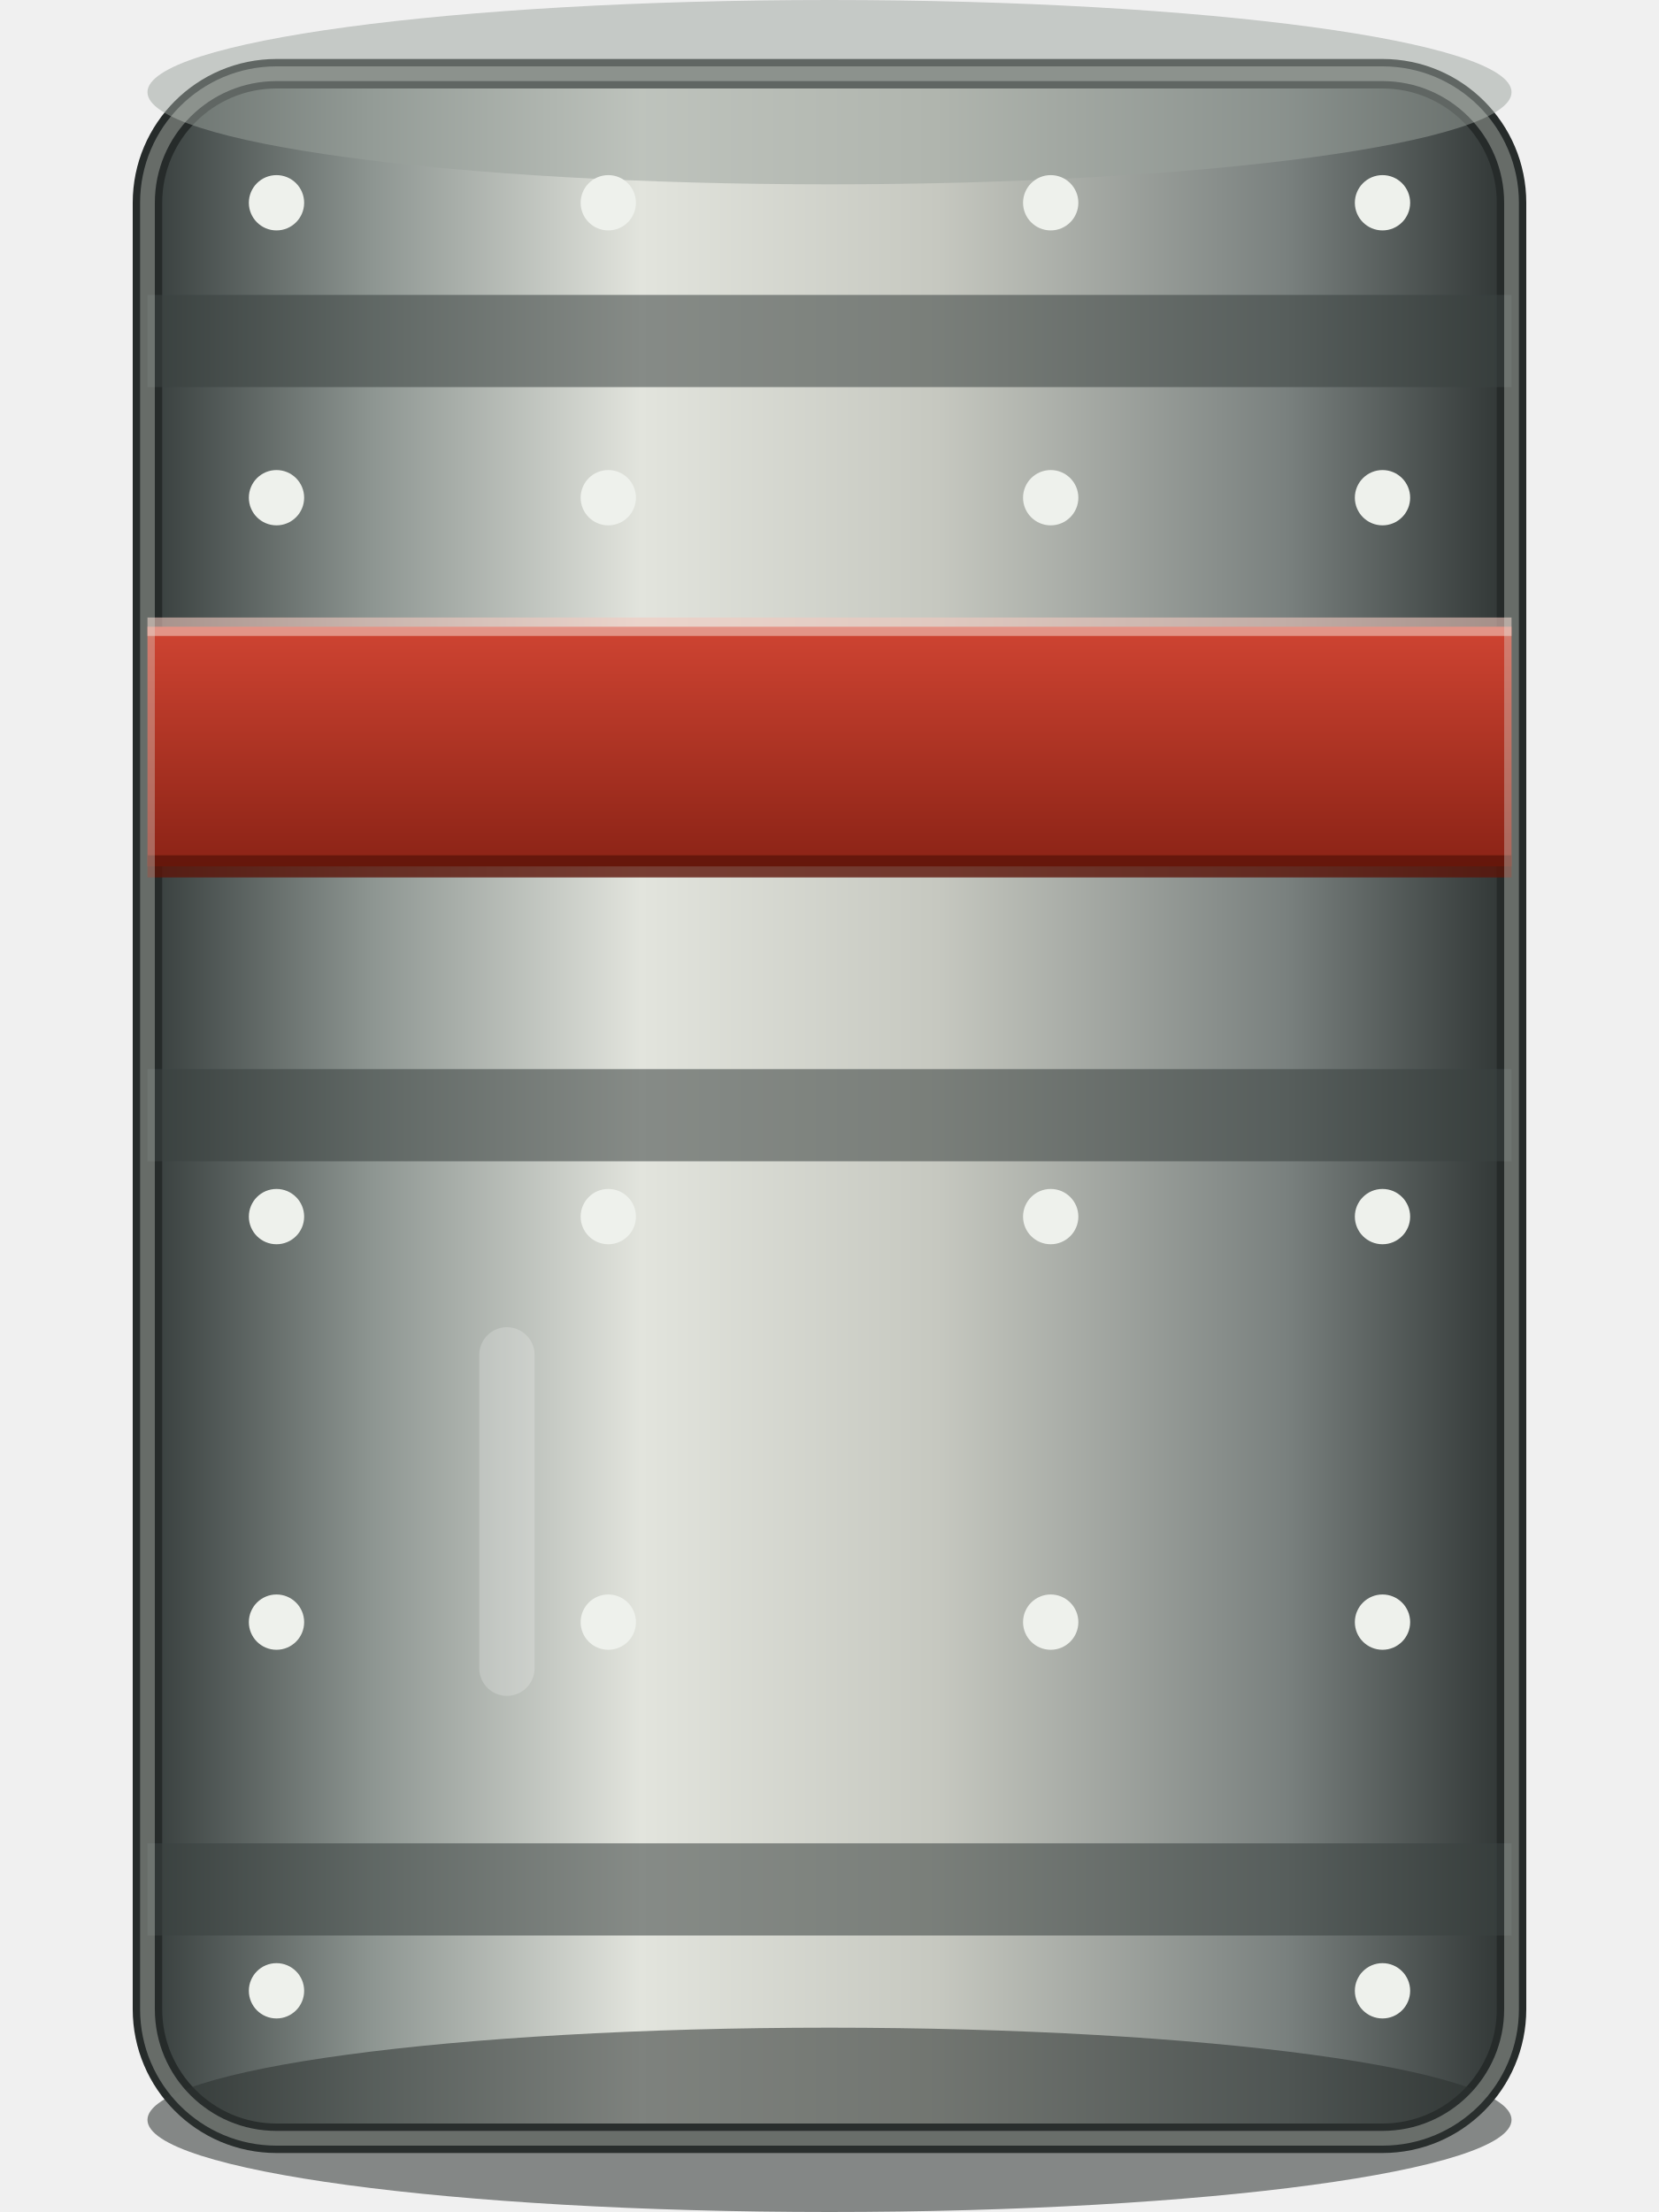
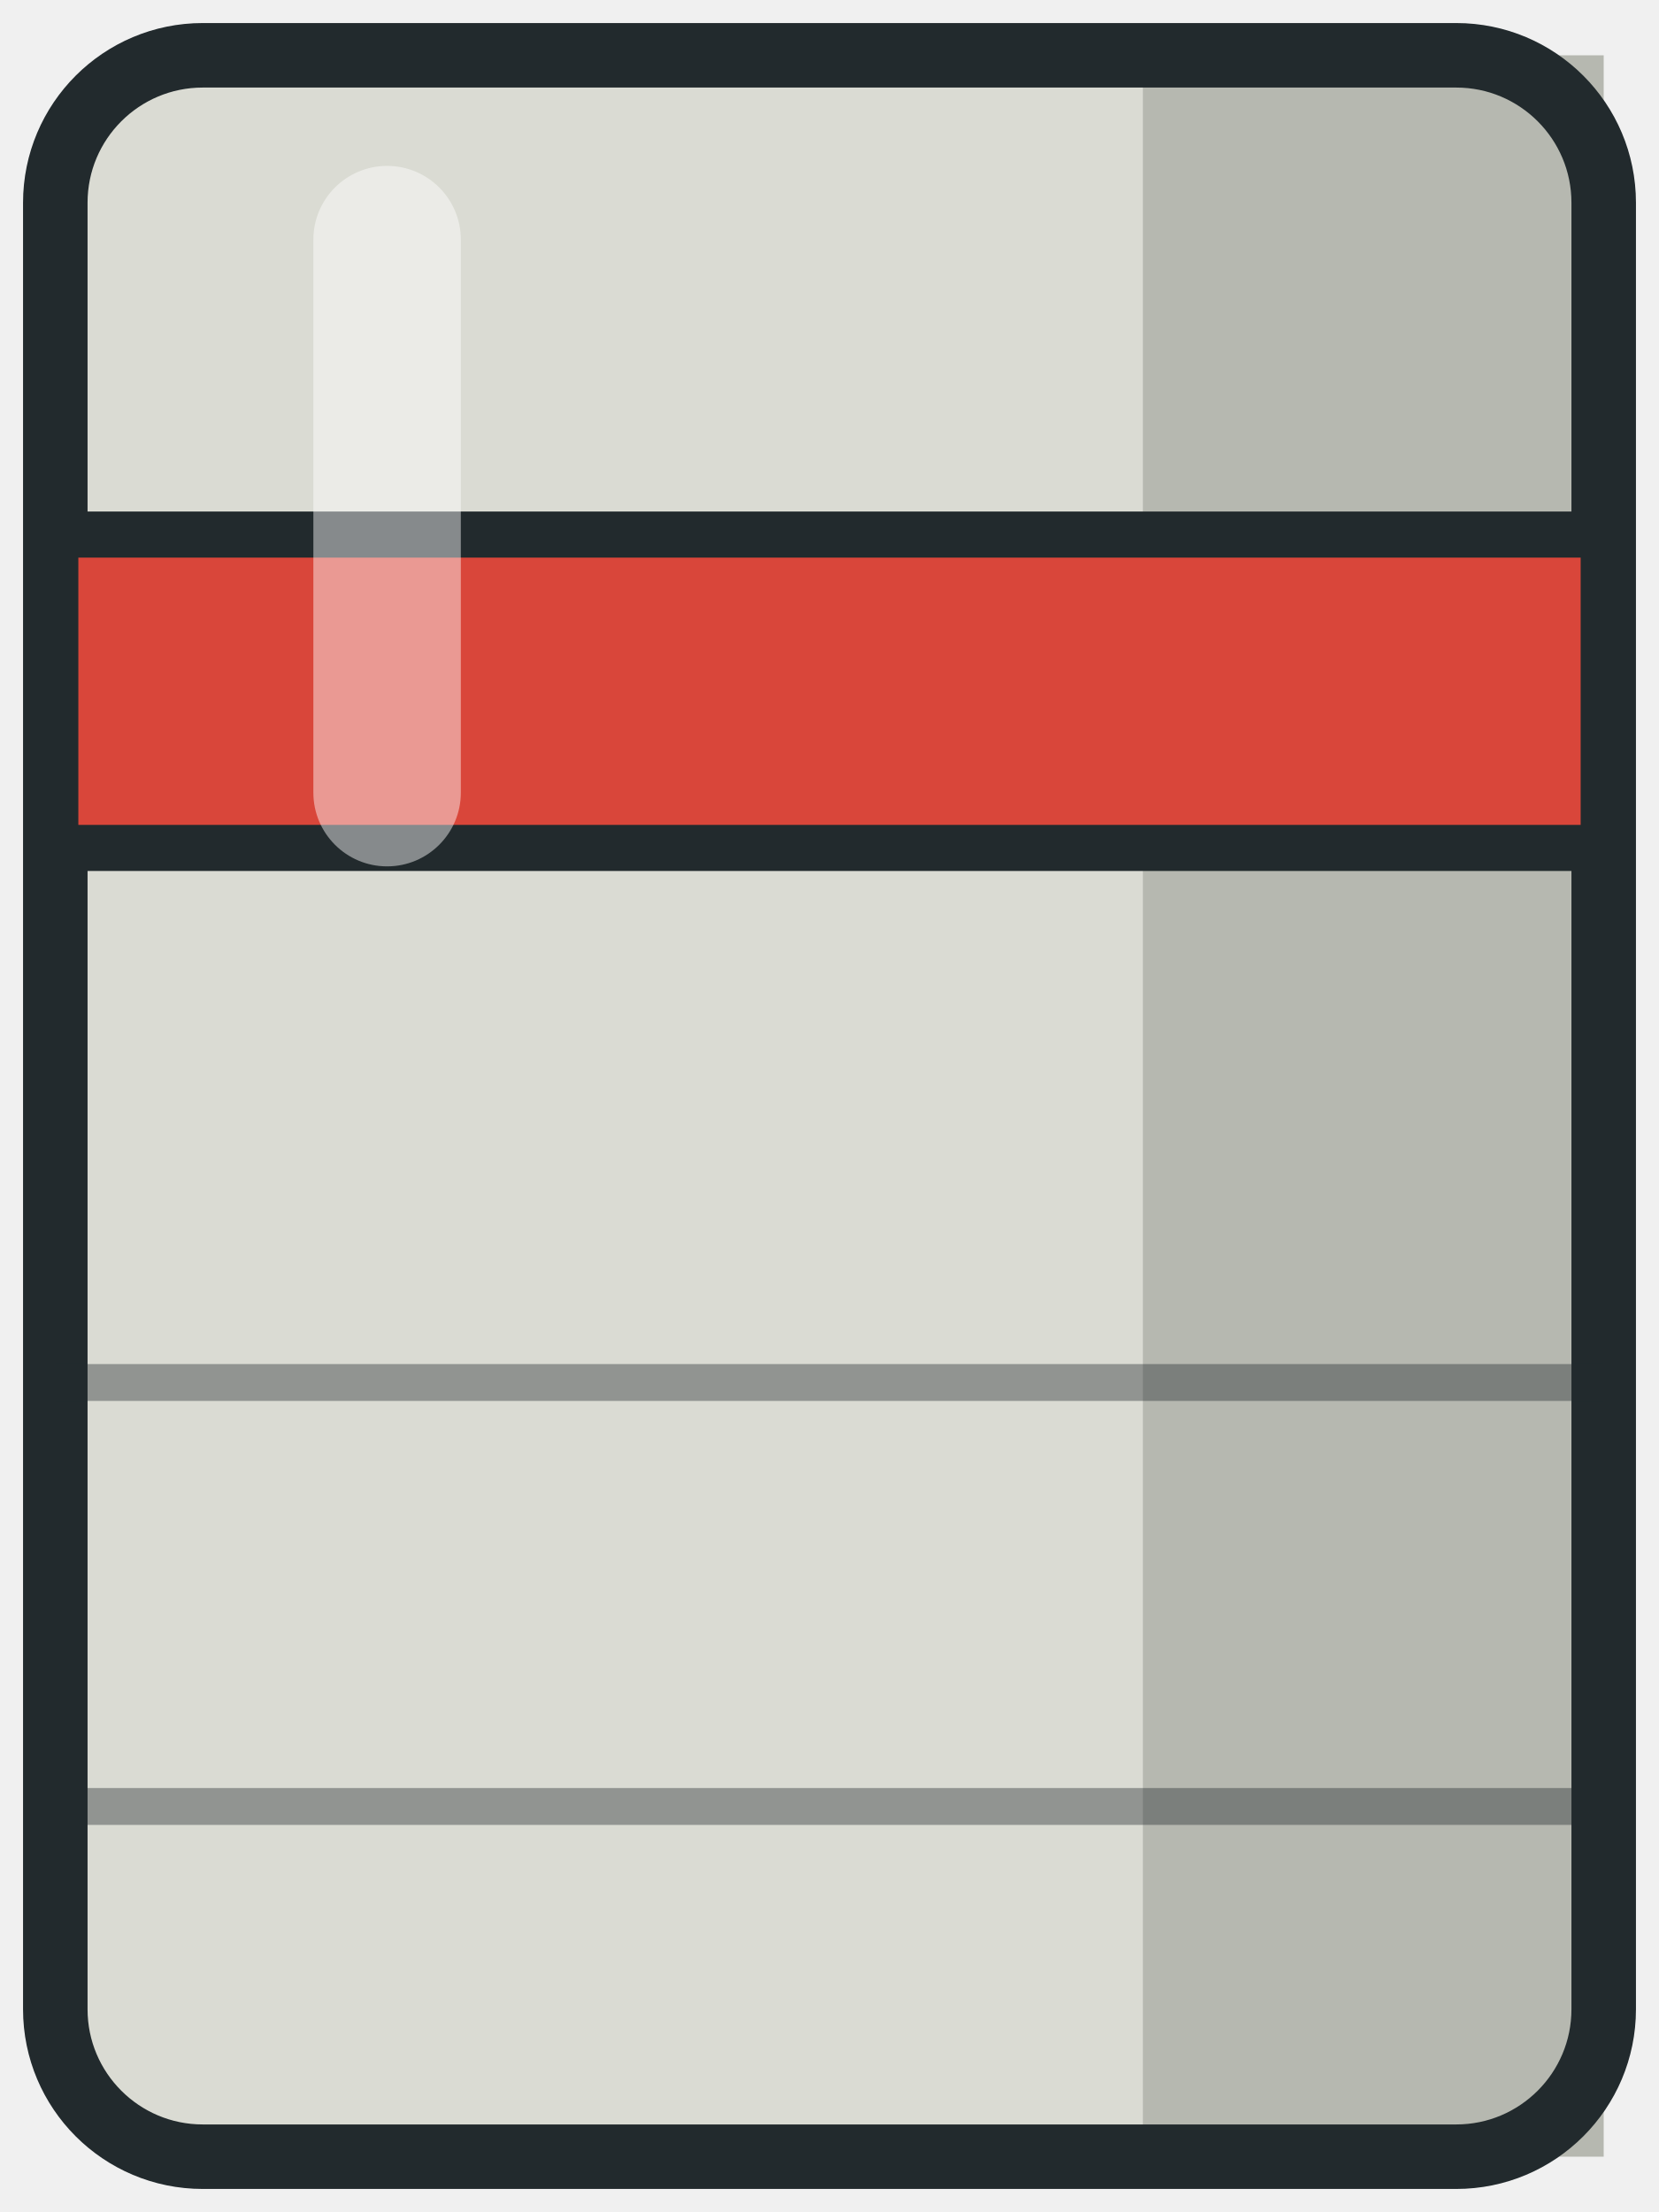
- <svg xmlns="http://www.w3.org/2000/svg" width="90" height="120" viewBox="0 0 90 120">
-   <defs>
-     <linearGradient id="m" x1="0" y1="0" x2="1" y2="0">
-       <stop offset="0" stop-color="#39403f" />
-       <stop offset="0.16" stop-color="#8d9591" />
-       <stop offset="0.36" stop-color="#e2e4dd" />
-       <stop offset="0.58" stop-color="#c6c8c0" />
-       <stop offset="0.84" stop-color="#79807e" />
-       <stop offset="1" stop-color="#313736" />
-     </linearGradient>
-     <linearGradient id="red" x1="0" y1="0" x2="0" y2="1">
-       <stop offset="0" stop-color="#cf4432" />
-       <stop offset="1" stop-color="#8b2316" />
-     </linearGradient>
-   </defs>
-   <rect x="8" y="4" width="74" height="112" rx="7" fill="url(#m)" stroke="#262b2a" stroke-width="1.6" />
-   <ellipse cx="45" cy="5" rx="37" ry="5" fill="#9aa19c" opacity="0.5" />
-   <ellipse cx="45" cy="115" rx="37" ry="5" fill="#2c3130" opacity="0.55" />
-   <rect x="8" y="16" width="74" height="5" fill="#3a4140" opacity="0.55" />
-   <rect x="8" y="58" width="74" height="5" fill="#3a4140" opacity="0.55" />
-   <rect x="8" y="100" width="74" height="5" fill="#3a4140" opacity="0.55" />
-   <rect x="8" y="34" width="74" height="13" fill="url(#red)" />
-   <line x1="8" y1="34" x2="82" y2="34" stroke="#f2c9c0" stroke-width="1" opacity="0.6" />
-   <line x1="8" y1="47" x2="82" y2="47" stroke="#5d1409" stroke-width="1.2" opacity="0.8" />
-   <g fill="#eef1ec">
-     <circle cx="15" cy="11" r="1.5" />
-     <circle cx="33" cy="11" r="1.5" />
-     <circle cx="57" cy="11" r="1.5" />
-     <circle cx="75" cy="11" r="1.5" />
-     <circle cx="15" cy="27" r="1.5" />
-     <circle cx="33" cy="27" r="1.5" />
-     <circle cx="57" cy="27" r="1.5" />
-     <circle cx="75" cy="27" r="1.5" />
-     <circle cx="15" cy="66" r="1.5" />
-     <circle cx="33" cy="66" r="1.5" />
-     <circle cx="57" cy="66" r="1.5" />
-     <circle cx="75" cy="66" r="1.5" />
-     <circle cx="15" cy="88" r="1.5" />
-     <circle cx="33" cy="88" r="1.5" />
-     <circle cx="57" cy="88" r="1.5" />
-     <circle cx="75" cy="88" r="1.5" />
-     <circle cx="15" cy="108" r="1.5" />
-     <circle cx="75" cy="108" r="1.5" />
-   </g>
-   <rect x="26" y="72" width="3" height="20" rx="1.5" fill="#ffffff" opacity="0.20" />
-   <rect x="8" y="4" width="74" height="112" rx="7" fill="none" stroke="#dfe4de" stroke-width="0.8" opacity="0.35" />
+ <svg xmlns="http://www.w3.org/2000/svg" width="180" height="240" viewBox="0 0 180 240">
+   <rect x="6" y="6" width="168" height="228" rx="16" fill="#dadbd3" />
+   <path d="M124 6 h50 v228 h-50 z" fill="#b6b8b0" />
+   <rect x="6" y="6" width="168" height="228" rx="16" fill="none" stroke="#222a2d" stroke-width="7" />
+   <rect x="6" y="58" width="168" height="34" fill="#d9463a" />
+   <rect x="6" y="58" width="168" height="34" fill="none" stroke="#222a2d" stroke-width="5" />
+   <line x1="6" y1="150" x2="174" y2="150" stroke="#222a2d" stroke-width="4" opacity="0.4" />
+   <line x1="6" y1="196" x2="174" y2="196" stroke="#222a2d" stroke-width="4" opacity="0.4" />
+   <rect x="34" y="18" width="16" height="76" fill="#ffffff" opacity="0.45" rx="8" />
</svg>
